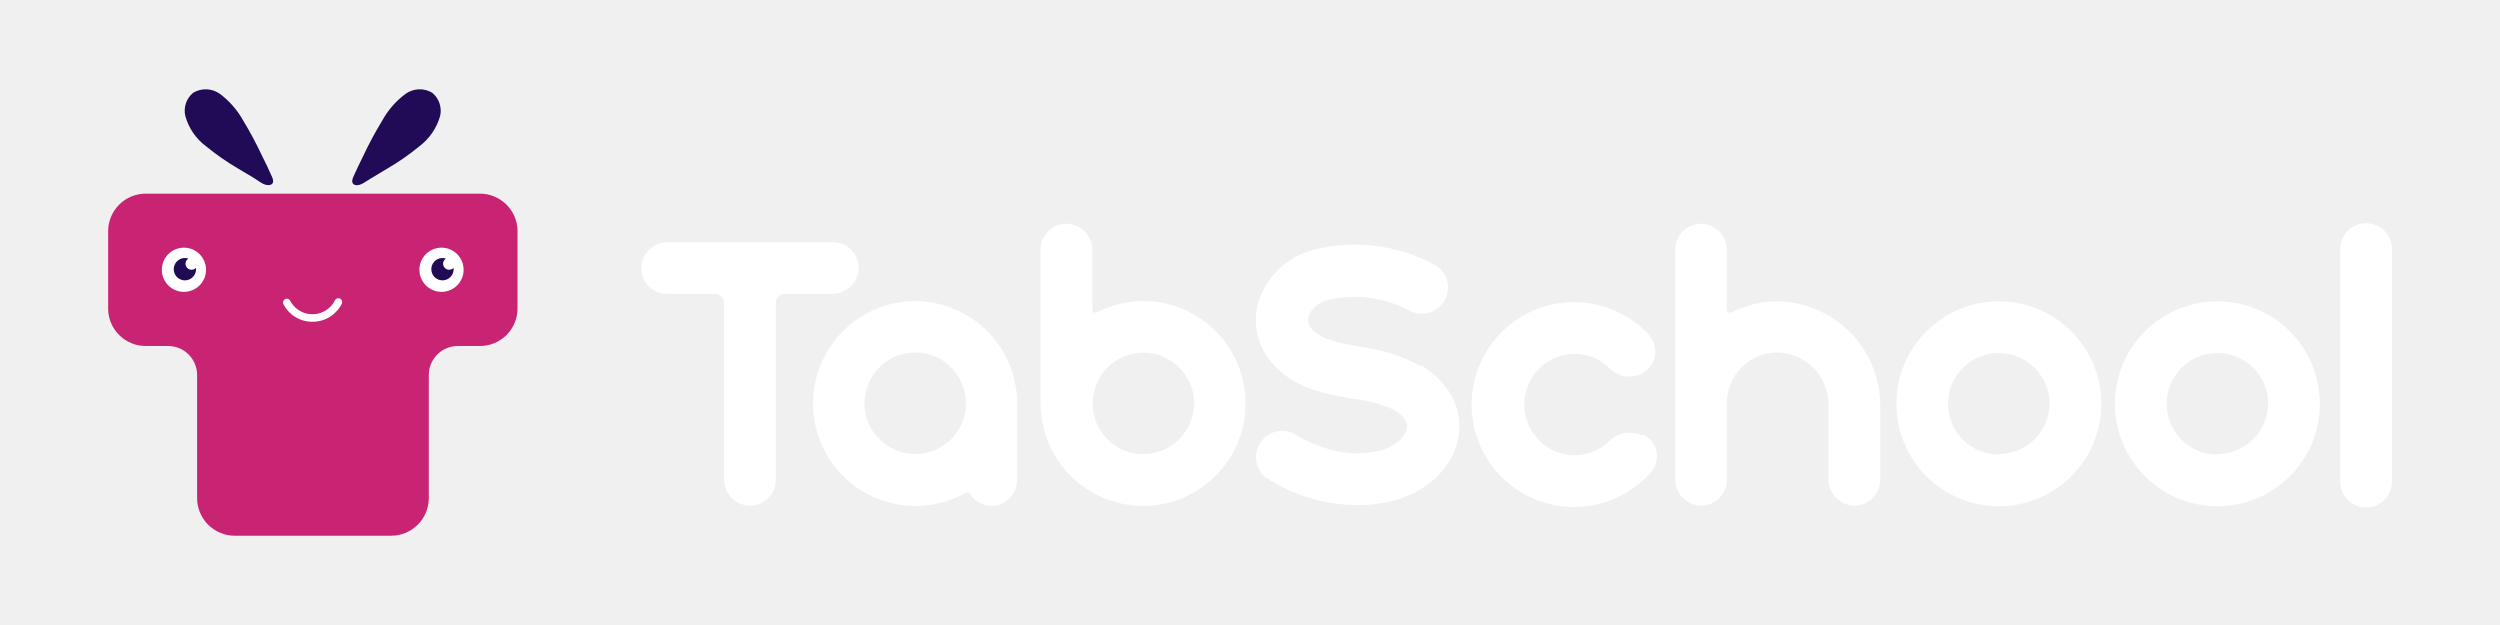
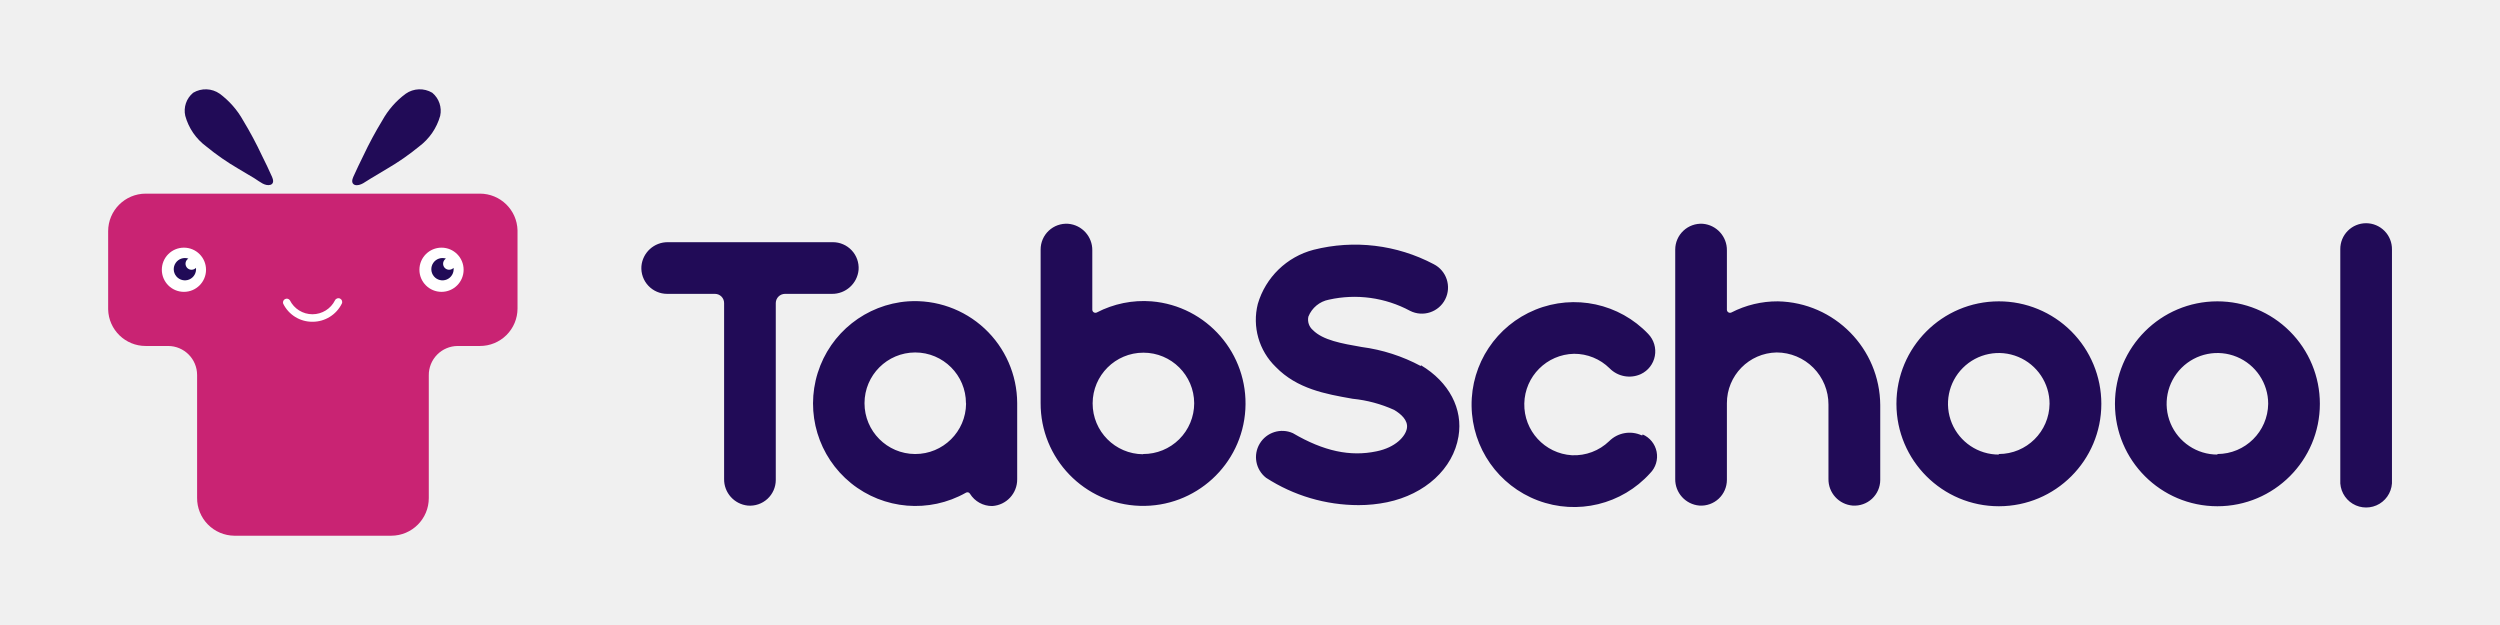
- <svg xmlns="http://www.w3.org/2000/svg" width="352" height="88" viewBox="0 0 352 88" fill="none">
-   <path d="M67.571 27.264H20.523C17.598 27.264 15.227 29.635 15.227 32.56V43.56C15.296 46.433 17.649 48.724 20.523 48.714H23.666C25.922 48.714 27.751 50.543 27.751 52.8V70.086C27.739 71.49 28.285 72.842 29.269 73.844C30.253 74.846 31.595 75.416 33 75.428H55.078C58.003 75.428 60.374 73.058 60.374 70.133V52.847C60.362 51.761 60.782 50.714 61.543 49.939C62.304 49.163 63.342 48.722 64.428 48.714H67.571C68.974 48.718 70.321 48.164 71.315 47.173C72.309 46.183 72.867 44.837 72.867 43.434V32.434C72.799 29.559 70.448 27.263 67.571 27.264Z" fill="#C92373" />
-   <path d="M38.312 24.923C37.856 23.901 37.384 22.896 36.882 21.906C36.089 20.216 35.208 18.569 34.242 16.971C33.421 15.495 32.297 14.209 30.942 13.2C29.832 12.42 28.367 12.364 27.201 13.059C26.243 13.844 25.811 15.103 26.086 16.311C26.558 18.038 27.599 19.555 29.04 20.617C30.462 21.784 31.976 22.835 33.566 23.76C34.32 24.231 35.137 24.671 35.86 25.127C36.583 25.583 37.306 26.243 38.092 26.023C38.61 25.834 38.469 25.284 38.312 24.923Z" fill="#210B57" />
-   <path d="M49.736 24.923C50.191 23.901 50.679 22.896 51.166 21.906C51.964 20.215 52.85 18.568 53.822 16.971C54.637 15.491 55.763 14.205 57.121 13.2C58.231 12.42 59.696 12.364 60.861 13.059C61.814 13.848 62.244 15.104 61.977 16.311C61.493 18.033 60.455 19.546 59.023 20.617C57.601 21.784 56.087 22.835 54.497 23.76L52.187 25.143C51.559 25.489 50.742 26.259 49.956 26.039C49.437 25.834 49.579 25.284 49.736 24.923Z" fill="#210B57" />
-   <path d="M25.897 41.093C27.616 41.093 29.009 39.7 29.009 37.981C29.009 36.263 27.616 34.87 25.897 34.87C24.179 34.87 22.786 36.263 22.786 37.981C22.786 39.7 24.179 41.093 25.897 41.093Z" fill="white" />
-   <path d="M26.95 37.981C26.574 37.973 26.248 37.717 26.151 37.354C26.052 36.991 26.205 36.607 26.526 36.41C25.862 36.191 25.134 36.437 24.738 37.014C24.343 37.59 24.376 38.358 24.819 38.898C25.261 39.439 26.008 39.622 26.651 39.348C27.294 39.074 27.678 38.408 27.594 37.714C27.425 37.888 27.192 37.985 26.95 37.981Z" fill="#210B57" />
-   <path d="M62.166 41.093C63.884 41.093 65.277 39.7 65.277 37.981C65.277 36.263 63.884 34.87 62.166 34.87C60.447 34.87 59.054 36.263 59.054 37.981C59.054 39.7 60.447 41.093 62.166 41.093Z" fill="white" />
-   <path d="M63.219 37.981C62.843 37.973 62.517 37.717 62.419 37.354C62.321 36.991 62.474 36.607 62.794 36.41C62.131 36.191 61.402 36.437 61.007 37.014C60.612 37.59 60.645 38.358 61.087 38.898C61.53 39.439 62.277 39.622 62.919 39.348C63.562 39.074 63.947 38.408 63.863 37.714C63.694 37.888 63.461 37.985 63.219 37.981Z" fill="#210B57" />
-   <path d="M44 45.304C42.243 45.322 40.633 44.324 39.867 42.743C39.79 42.493 39.905 42.224 40.139 42.107C40.373 41.991 40.657 42.06 40.81 42.271C41.41 43.481 42.643 44.246 43.992 44.246C45.342 44.246 46.575 43.481 47.175 42.271C47.309 42.015 47.623 41.912 47.883 42.04C48.144 42.168 48.254 42.48 48.133 42.743C47.358 44.316 45.754 45.31 44 45.304Z" fill="white" />
-   <path fill-rule="evenodd" clip-rule="evenodd" d="M330.57 32.498C331.252 31.813 332.177 31.429 333.143 31.429C334.121 31.429 335.058 31.821 335.743 32.519C336.429 33.216 336.805 34.16 336.788 35.137V67.572C336.878 68.928 336.204 70.222 335.042 70.927C333.88 71.633 332.421 71.633 331.259 70.927C330.097 70.222 329.423 68.928 329.513 67.572V35.074C329.509 34.109 329.889 33.182 330.57 32.498ZM281.427 42.429C273.462 42.437 267.011 48.9 267.017 56.865C267.023 64.83 273.483 71.283 281.448 71.28C289.413 71.277 295.868 64.82 295.868 56.854C295.868 53.026 294.346 49.354 291.638 46.648C288.929 43.943 285.256 42.425 281.427 42.429ZM281.427 64.004C278.535 64.004 275.928 62.262 274.822 59.591C273.715 56.919 274.327 53.843 276.371 51.799C278.416 49.754 281.492 49.142 284.163 50.249C286.835 51.355 288.577 53.962 288.577 56.854C288.534 60.773 285.346 63.926 281.427 63.926V64.004ZM297.786 56.854C297.786 48.887 304.244 42.429 312.212 42.429C316.037 42.429 319.707 43.949 322.412 46.654C325.117 49.359 326.637 53.029 326.637 56.854C326.637 64.822 320.179 71.28 312.212 71.28C304.244 71.28 297.786 64.822 297.786 56.854ZM312.211 64.004C309.319 64.004 306.712 62.262 305.605 59.591C304.499 56.919 305.11 53.843 307.155 51.799C309.2 49.754 312.276 49.142 314.947 50.249C317.619 51.355 319.361 53.962 319.361 56.854C319.31 60.769 316.126 63.918 312.211 63.926V64.004ZM120.89 37.981C120.96 36.976 120.608 35.987 119.92 35.251C119.231 34.514 118.268 34.098 117.26 34.1H94.066C92.116 34.068 90.475 35.551 90.31 37.494C90.24 38.5 90.592 39.489 91.28 40.225C91.969 40.961 92.932 41.378 93.94 41.376H100.666C101.377 41.376 101.954 41.953 101.954 42.664V67.43C101.92 69.358 103.368 70.99 105.286 71.186C106.299 71.274 107.303 70.933 108.052 70.246C108.802 69.559 109.229 68.588 109.23 67.572V42.664C109.239 41.95 109.82 41.376 110.534 41.376H117.134C119.081 41.4 120.718 39.921 120.89 37.981ZM154.425 44C156.799 42.765 159.472 42.22 162.14 42.429C169.935 43.076 175.794 49.818 175.348 57.627C174.902 65.436 168.315 71.467 160.497 71.224C152.679 70.98 146.479 64.55 146.52 56.729V35.137C146.518 34.129 146.935 33.166 147.671 32.477C148.407 31.789 149.396 31.437 150.402 31.507C152.345 31.672 153.828 33.313 153.796 35.263V43.607C153.798 43.757 153.876 43.896 154.003 43.976C154.13 44.055 154.289 44.064 154.425 44ZM160.945 63.957C157.007 63.931 153.831 60.725 153.843 56.786C153.854 52.848 157.049 49.66 160.987 49.657C164.926 49.654 168.125 52.837 168.143 56.776C168.143 58.68 167.383 60.506 166.032 61.848C164.681 63.191 162.85 63.938 160.945 63.926V63.957ZM115.135 52.501C116.906 46.852 121.947 42.859 127.851 42.429C131.817 42.164 135.716 43.55 138.626 46.257C141.536 48.965 143.198 52.754 143.22 56.729V67.477C143.241 69.466 141.701 71.123 139.716 71.249C138.437 71.263 137.245 70.607 136.573 69.52C136.517 69.421 136.423 69.35 136.313 69.323C136.203 69.296 136.086 69.316 135.991 69.379C130.836 72.288 124.427 71.754 119.825 68.03C115.224 64.306 113.364 58.149 115.135 52.501ZM136.022 56.823C135.996 60.764 132.787 63.94 128.846 63.926C124.906 63.911 121.72 60.711 121.722 56.771C121.725 52.83 124.916 49.635 128.857 49.626C132.805 49.626 136.007 52.827 136.007 56.776L136.022 56.823ZM243.775 44C245.801 42.956 248.049 42.417 250.328 42.429C258.304 42.59 264.697 49.081 264.738 57.059V67.572C264.736 68.577 264.318 69.536 263.582 70.221C262.846 70.906 261.86 71.255 260.857 71.186C258.908 71.029 257.416 69.385 257.447 67.43V56.964C257.455 55.024 256.691 53.159 255.323 51.783C253.955 50.406 252.096 49.63 250.155 49.626C246.258 49.694 243.138 52.878 243.147 56.776V67.572C243.145 68.574 242.728 69.531 241.996 70.215C241.264 70.9 240.281 71.251 239.281 71.186C237.332 71.029 235.84 69.385 235.871 67.43V35.137C235.873 34.131 236.291 33.17 237.027 32.483C237.762 31.795 238.748 31.442 239.752 31.507C241.695 31.672 243.179 33.313 243.147 35.263V43.607C243.148 43.757 243.226 43.896 243.354 43.976C243.481 44.055 243.64 44.064 243.775 44ZM231.267 61.286H231.126C229.581 60.587 227.766 60.919 226.569 62.119C225.165 63.471 223.267 64.187 221.32 64.099C217.495 63.858 214.541 60.645 214.621 56.813C214.701 52.982 217.787 49.895 221.619 49.814C223.494 49.803 225.298 50.538 226.631 51.857C227.78 53.029 229.539 53.355 231.031 52.674C232.061 52.191 232.794 51.241 233.003 50.123C233.211 49.005 232.87 47.855 232.084 47.033C227.997 42.728 221.689 41.367 216.19 43.603C210.691 45.839 207.123 51.216 207.199 57.152C207.275 63.087 210.98 68.371 216.535 70.465C222.089 72.559 228.36 71.037 232.336 66.629C233.124 65.837 233.468 64.707 233.253 63.611C233.039 62.515 232.295 61.596 231.267 61.16V61.286ZM191.714 48.856C194.635 49.239 197.463 50.15 200.058 51.543V51.417C204.034 53.79 206.014 57.577 205.354 61.459C204.6 66 200.656 69.599 195.313 70.714C193.989 70.986 192.641 71.123 191.29 71.123C186.667 71.121 182.144 69.784 178.263 67.273C176.793 66.125 176.409 64.062 177.369 62.462C178.328 60.863 180.33 60.23 182.034 60.987C186.403 63.549 190.127 64.319 193.804 63.549C196.523 62.999 197.906 61.427 198.094 60.296C198.283 59.164 197.23 58.269 196.303 57.719C194.453 56.88 192.478 56.349 190.457 56.147L190.298 56.119C186.692 55.482 182.634 54.766 179.63 51.669C177.257 49.376 176.292 45.989 177.1 42.79C178.199 39.046 181.181 36.153 184.957 35.169C190.65 33.729 196.674 34.451 201.866 37.196C203.679 38.116 204.404 40.332 203.484 42.146C202.564 43.96 200.348 44.684 198.534 43.764C195.039 41.885 190.983 41.327 187.11 42.193C185.801 42.443 184.711 43.343 184.218 44.581C184.065 45.286 184.313 46.017 184.863 46.483C186.261 47.897 188.917 48.369 191.714 48.856Z" fill="white" />
+ <svg xmlns="http://www.w3.org/2000/svg" width="224" height="56" viewBox="0 0 224 56" fill="none">
+   <path d="M43 17.35H13.06C11.199 17.35 9.69 18.859 9.69 20.72V27.72C9.733 29.548 11.231 31.006 13.06 31H15.06C16.496 31 17.66 32.164 17.66 33.6V44.6C17.652 45.494 17.999 46.354 18.626 46.992C19.252 47.63 20.106 47.992 21 48H35.05C36.911 48 38.42 46.491 38.42 44.63V33.63C38.412 32.939 38.68 32.273 39.164 31.779C39.648 31.286 40.309 31.005 41 31H43C43.893 31.003 44.75 30.65 45.382 30.02C46.015 29.389 46.37 28.533 46.37 27.64V20.64C46.327 18.81 44.83 17.35 43 17.35Z" fill="#C92373" />
+   <path d="M24.38 15.86C24.09 15.21 23.79 14.57 23.47 13.94C22.966 12.865 22.405 11.816 21.79 10.8C21.268 9.86 20.552 9.042 19.69 8.4C18.984 7.904 18.052 7.868 17.31 8.31C16.7 8.81 16.425 9.611 16.6 10.38C16.901 11.479 17.563 12.444 18.48 13.12C19.385 13.863 20.348 14.531 21.36 15.12C21.84 15.42 22.36 15.7 22.82 15.99C23.28 16.28 23.74 16.7 24.24 16.56C24.57 16.44 24.48 16.09 24.38 15.86Z" fill="#210B57" />
+   <path d="M31.65 15.86C31.94 15.21 32.25 14.57 32.56 13.94C33.068 12.864 33.632 11.816 34.25 10.8C34.769 9.858 35.485 9.039 36.35 8.4C37.056 7.904 37.988 7.868 38.73 8.31C39.336 8.813 39.61 9.612 39.44 10.38C39.132 11.475 38.471 12.438 37.56 13.12C36.655 13.863 35.692 14.531 34.68 15.12L33.21 16C32.81 16.22 32.29 16.71 31.79 16.57C31.46 16.44 31.55 16.09 31.65 15.86Z" fill="#210B57" />
+   <path d="M16.48 26.15C17.573 26.15 18.46 25.264 18.46 24.17C18.46 23.076 17.573 22.19 16.48 22.19C15.386 22.19 14.5 23.076 14.5 24.17C14.5 25.264 15.386 26.15 16.48 26.15Z" fill="white" />
+   <path d="M17.15 24.17C16.911 24.164 16.704 24.002 16.642 23.771C16.579 23.54 16.676 23.295 16.88 23.17C16.458 23.031 15.994 23.187 15.743 23.554C15.491 23.921 15.512 24.41 15.794 24.753C16.076 25.097 16.551 25.214 16.96 25.04C17.369 24.865 17.613 24.441 17.56 24C17.453 24.111 17.304 24.172 17.15 24.17Z" fill="#210B57" />
+   <path d="M39.56 26.15C40.654 26.15 41.54 25.264 41.54 24.17C41.54 23.076 40.654 22.19 39.56 22.19C38.467 22.19 37.58 23.076 37.58 24.17C37.58 25.264 38.467 26.15 39.56 26.15Z" fill="white" />
+   <path d="M40.23 24.17C39.99 24.164 39.783 24.002 39.721 23.771C39.659 23.54 39.756 23.295 39.96 23.17C39.537 23.031 39.074 23.187 38.822 23.554C38.571 23.921 38.592 24.41 38.873 24.753C39.155 25.097 39.63 25.214 40.039 25.04C40.448 24.865 40.693 24.441 40.64 24C40.532 24.111 40.384 24.172 40.23 24.17Z" fill="#210B57" />
+   <path d="M28 28.83C26.882 28.841 25.858 28.206 25.37 27.2C25.321 27.041 25.394 26.87 25.543 26.796C25.692 26.721 25.872 26.765 25.97 26.9C26.352 27.67 27.136 28.157 27.995 28.157C28.854 28.157 29.639 27.67 30.02 26.9C30.106 26.737 30.306 26.671 30.471 26.753C30.637 26.834 30.707 27.033 30.63 27.2C30.137 28.201 29.116 28.834 28 28.83Z" fill="white" />
+   <path fill-rule="evenodd" clip-rule="evenodd" d="M210.363 20.68C210.796 20.245 211.386 20 212 20C212.622 20 213.218 20.25 213.655 20.694C214.091 21.137 214.331 21.738 214.32 22.36V43C214.377 43.863 213.948 44.687 213.209 45.136C212.469 45.584 211.541 45.584 210.801 45.136C210.062 44.687 209.633 43.863 209.69 43V22.32C209.687 21.706 209.929 21.116 210.363 20.68ZM179.09 27C174.021 27.006 169.916 31.118 169.92 36.187C169.924 41.255 174.035 45.362 179.103 45.36C184.172 45.358 188.28 41.249 188.28 36.18C188.28 33.744 187.311 31.407 185.588 29.685C183.864 27.963 181.526 26.997 179.09 27ZM179.09 40.73C177.25 40.73 175.591 39.621 174.886 37.921C174.182 36.221 174.571 34.264 175.873 32.963C177.174 31.661 179.131 31.272 180.831 31.976C182.531 32.681 183.64 34.34 183.64 36.18C183.613 38.673 181.583 40.68 179.09 40.68V40.73ZM189.5 36.18C189.5 31.11 193.61 27 198.68 27C201.115 27 203.45 27.967 205.171 29.689C206.893 31.41 207.86 33.745 207.86 36.18C207.86 41.25 203.75 45.36 198.68 45.36C193.61 45.36 189.5 41.25 189.5 36.18ZM198.68 40.73C196.84 40.73 195.181 39.621 194.476 37.921C193.772 36.221 194.161 34.264 195.463 32.963C196.764 31.661 198.721 31.272 200.421 31.976C202.121 32.681 203.23 34.34 203.23 36.18C203.197 38.671 201.171 40.675 198.68 40.68V40.73ZM76.93 24.17C76.974 23.53 76.751 22.901 76.313 22.432C75.874 21.964 75.261 21.698 74.62 21.7H59.86C58.619 21.68 57.575 22.624 57.47 23.86C57.425 24.5 57.649 25.129 58.087 25.598C58.525 26.066 59.139 26.331 59.78 26.33H64.06C64.513 26.33 64.88 26.697 64.88 27.15V42.91C64.858 44.137 65.779 45.175 67 45.3C67.645 45.356 68.283 45.139 68.76 44.702C69.238 44.264 69.51 43.647 69.51 43V27.15C69.515 26.695 69.885 26.33 70.34 26.33H74.54C75.779 26.345 76.82 25.404 76.93 24.17ZM98.27 28C99.781 27.214 101.482 26.867 103.18 27C108.14 27.412 111.869 31.702 111.585 36.672C111.301 41.641 107.109 45.479 102.134 45.324C97.159 45.169 93.214 41.077 93.24 36.1V22.36C93.238 21.719 93.504 21.105 93.972 20.667C94.441 20.229 95.07 20.006 95.71 20.05C96.946 20.155 97.89 21.199 97.87 22.44V27.75C97.871 27.846 97.921 27.934 98.001 27.985C98.082 28.035 98.184 28.041 98.27 28ZM102.42 40.7C99.914 40.684 97.893 38.643 97.9 36.137C97.907 33.63 99.94 31.602 102.447 31.6C104.953 31.598 106.989 33.624 107 36.13C107 37.342 106.516 38.504 105.657 39.358C104.797 40.212 103.632 40.688 102.42 40.68V40.7ZM73.268 33.41C74.394 29.815 77.603 27.274 81.36 27C83.884 26.832 86.365 27.713 88.217 29.436C90.068 31.159 91.126 33.571 91.14 36.1V42.94C91.153 44.206 90.173 45.26 88.91 45.34C88.097 45.349 87.338 44.932 86.91 44.24C86.875 44.177 86.815 44.132 86.745 44.114C86.674 44.097 86.6 44.11 86.54 44.15C83.26 46.002 79.181 45.661 76.252 43.292C73.324 40.922 72.141 37.004 73.268 33.41ZM86.56 36.16C86.543 38.668 84.501 40.689 81.993 40.68C79.486 40.671 77.458 38.634 77.46 36.127C77.462 33.619 79.492 31.586 82 31.58C84.513 31.58 86.55 33.617 86.55 36.13L86.56 36.16ZM155.13 28C156.419 27.336 157.85 26.992 159.3 27C164.376 27.103 168.444 31.233 168.47 36.31V43C168.469 43.64 168.202 44.25 167.734 44.686C167.266 45.122 166.638 45.344 166 45.3C164.76 45.2 163.81 44.154 163.83 42.91V36.25C163.835 35.015 163.349 33.829 162.479 32.953C161.608 32.077 160.425 31.583 159.19 31.58C156.71 31.624 154.724 33.65 154.73 36.13V43C154.728 43.638 154.463 44.247 153.998 44.682C153.532 45.118 152.906 45.341 152.27 45.3C151.03 45.2 150.08 44.154 150.1 42.91V22.36C150.101 21.72 150.367 21.108 150.835 20.671C151.303 20.233 151.931 20.009 152.57 20.05C153.806 20.155 154.75 21.199 154.73 22.44V27.75C154.731 27.846 154.781 27.934 154.861 27.985C154.942 28.035 155.044 28.041 155.13 28ZM147.17 39H147.08C146.097 38.556 144.942 38.767 144.18 39.53C143.287 40.391 142.079 40.846 140.84 40.79C138.406 40.637 136.526 38.592 136.577 36.154C136.628 33.716 138.592 31.751 141.03 31.7C142.224 31.693 143.371 32.161 144.22 33C144.951 33.745 146.07 33.953 147.02 33.52C147.675 33.212 148.142 32.608 148.274 31.897C148.407 31.185 148.19 30.453 147.69 29.93C145.089 27.191 141.075 26.325 137.575 27.748C134.076 29.171 131.805 32.592 131.854 36.369C131.902 40.147 134.26 43.508 137.795 44.841C141.329 46.174 145.32 45.205 147.85 42.4C148.351 41.897 148.57 41.177 148.434 40.479C148.298 39.782 147.824 39.198 147.17 38.92V39ZM122 31.09C123.859 31.334 125.658 31.913 127.31 32.8V32.72C129.84 34.23 131.1 36.64 130.68 39.11C130.2 42 127.69 44.29 124.29 45C123.447 45.173 122.59 45.26 121.73 45.26C118.788 45.259 115.91 44.408 113.44 42.81C112.505 42.08 112.26 40.766 112.871 39.749C113.482 38.731 114.755 38.328 115.84 38.81C118.62 40.44 120.99 40.93 123.33 40.44C125.06 40.09 125.94 39.09 126.06 38.37C126.18 37.65 125.51 37.08 124.92 36.73C123.743 36.196 122.486 35.858 121.2 35.73L121.099 35.712C118.804 35.307 116.222 34.851 114.31 32.88C112.8 31.421 112.186 29.266 112.7 27.23C113.399 24.848 115.297 23.006 117.7 22.38C121.323 21.464 125.156 21.923 128.46 23.67C129.614 24.255 130.075 25.666 129.49 26.82C128.904 27.974 127.494 28.435 126.34 27.85C124.115 26.654 121.535 26.299 119.07 26.85C118.237 27.009 117.543 27.582 117.23 28.37C117.132 28.818 117.29 29.284 117.64 29.58C118.53 30.48 120.22 30.78 122 31.09Z" fill="#210B57" />
</svg>
